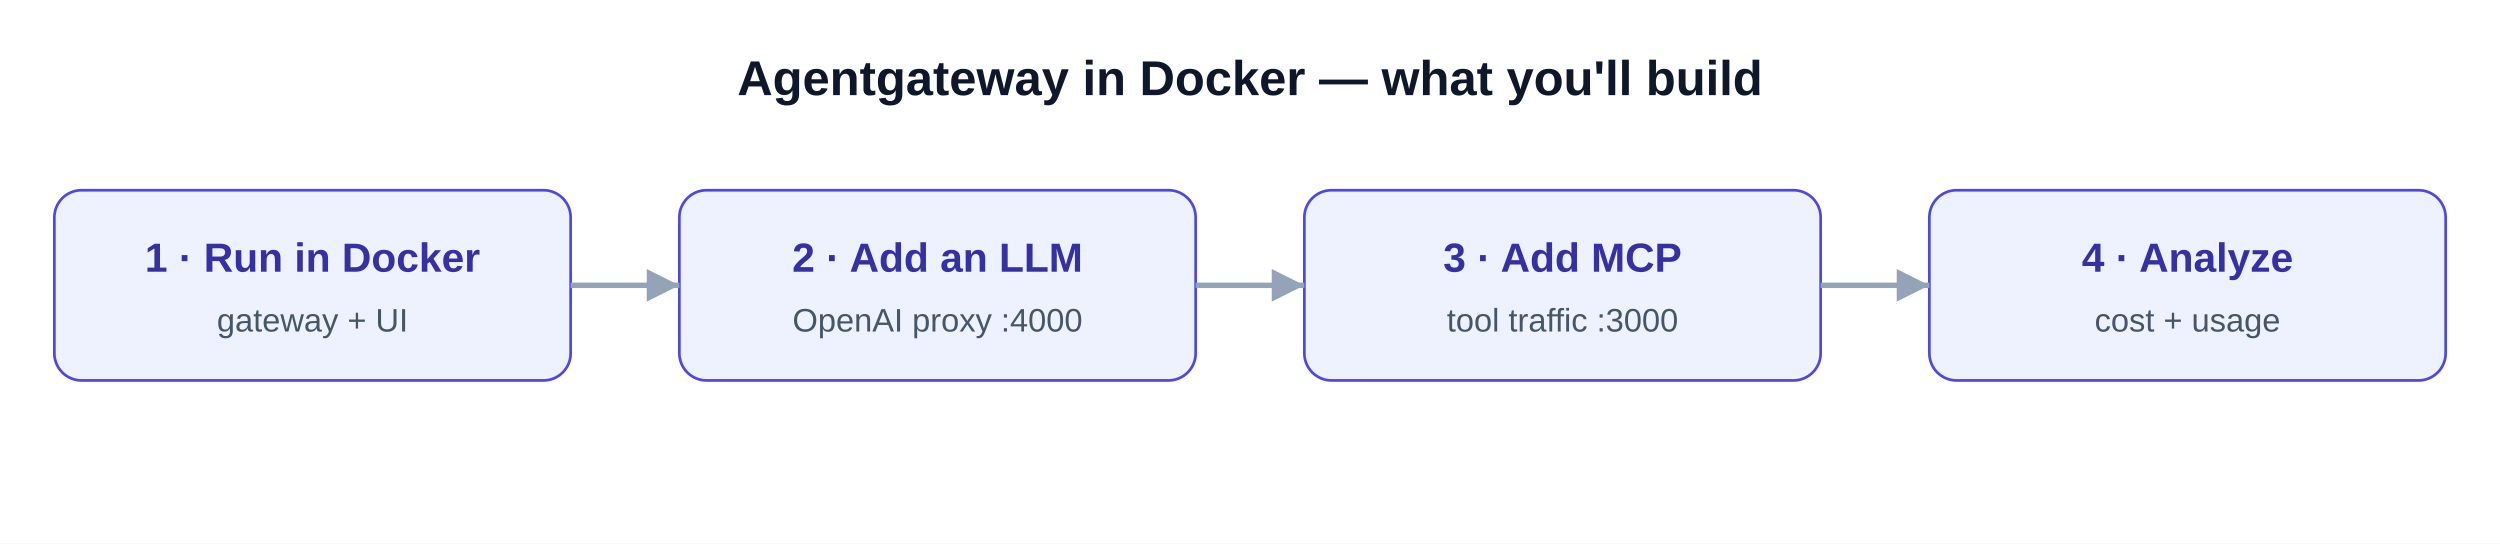
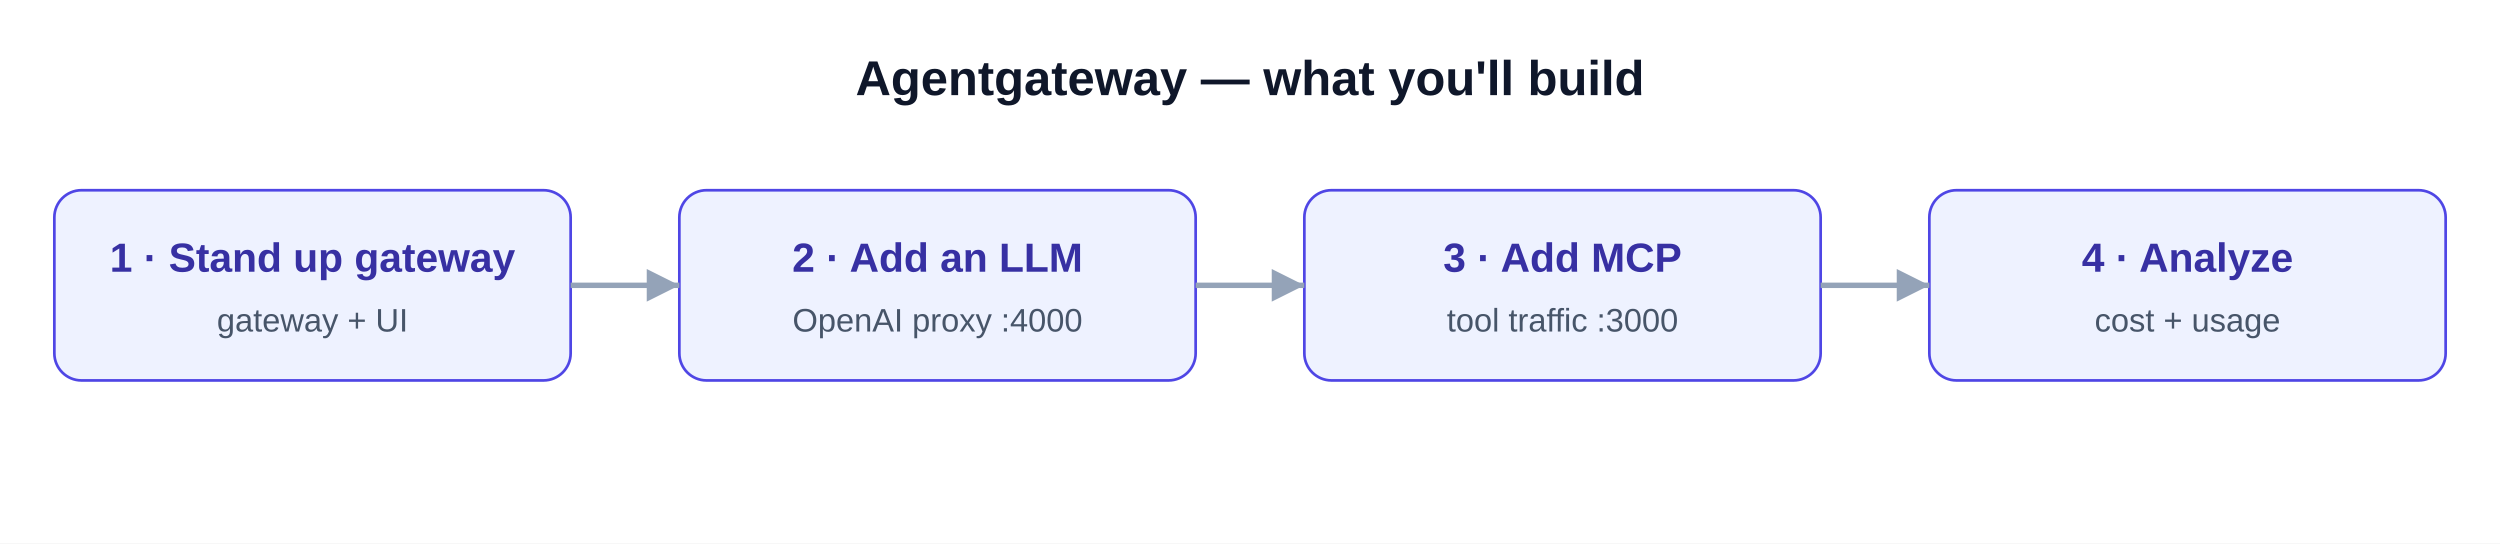
<svg xmlns="http://www.w3.org/2000/svg" viewBox="0 0 920 200" font-family="Segoe UI, Arial, sans-serif">
  <rect width="920" height="200" fill="#ffffff" />
  <g text-anchor="middle">
    <rect x="20" y="70" width="190" height="70" rx="10" fill="#eef2ff" stroke="#4f46e5" />
-     <text x="115" y="100" font-size="15" font-weight="bold" fill="#3730a3">1 · Run in Docker</text>
+     <text x="115" y="100" font-size="15" font-weight="bold" fill="#3730a3">1 · Stand up gateway</text>
    <text x="115" y="122" font-size="12" fill="#475569">gateway + UI</text>
    <rect x="250" y="70" width="190" height="70" rx="10" fill="#eef2ff" stroke="#4f46e5" />
    <text x="345" y="100" font-size="15" font-weight="bold" fill="#3730a3">2 · Add an LLM</text>
    <text x="345" y="122" font-size="12" fill="#475569">OpenAI proxy :4000</text>
    <rect x="480" y="70" width="190" height="70" rx="10" fill="#eef2ff" stroke="#4f46e5" />
    <text x="575" y="100" font-size="15" font-weight="bold" fill="#3730a3">3 · Add MCP</text>
    <text x="575" y="122" font-size="12" fill="#475569">tool traffic :3000</text>
    <rect x="710" y="70" width="190" height="70" rx="10" fill="#eef2ff" stroke="#4f46e5" />
    <text x="805" y="100" font-size="15" font-weight="bold" fill="#3730a3">4 · Analyze</text>
    <text x="805" y="122" font-size="12" fill="#475569">cost + usage</text>
    <path d="M210 105 H250" stroke="#94a3b8" stroke-width="2" marker-end="url(#a)" />
    <path d="M440 105 H480" stroke="#94a3b8" stroke-width="2" marker-end="url(#a)" />
    <path d="M670 105 H710" stroke="#94a3b8" stroke-width="2" marker-end="url(#a)" />
-     <text x="460" y="35" font-size="18" font-weight="bold" fill="#0f172a">Agentgateway in Docker — what you'll build</text>
+     <text x="460" y="35" font-size="18" font-weight="bold" fill="#0f172a">Agentgateway — what you'll build</text>
  </g>
  <defs>
    <marker id="a" markerWidth="8" markerHeight="8" refX="6" refY="3" orient="auto">
      <path d="M0 0 L6 3 L0 6 z" fill="#94a3b8" />
    </marker>
  </defs>
</svg>
